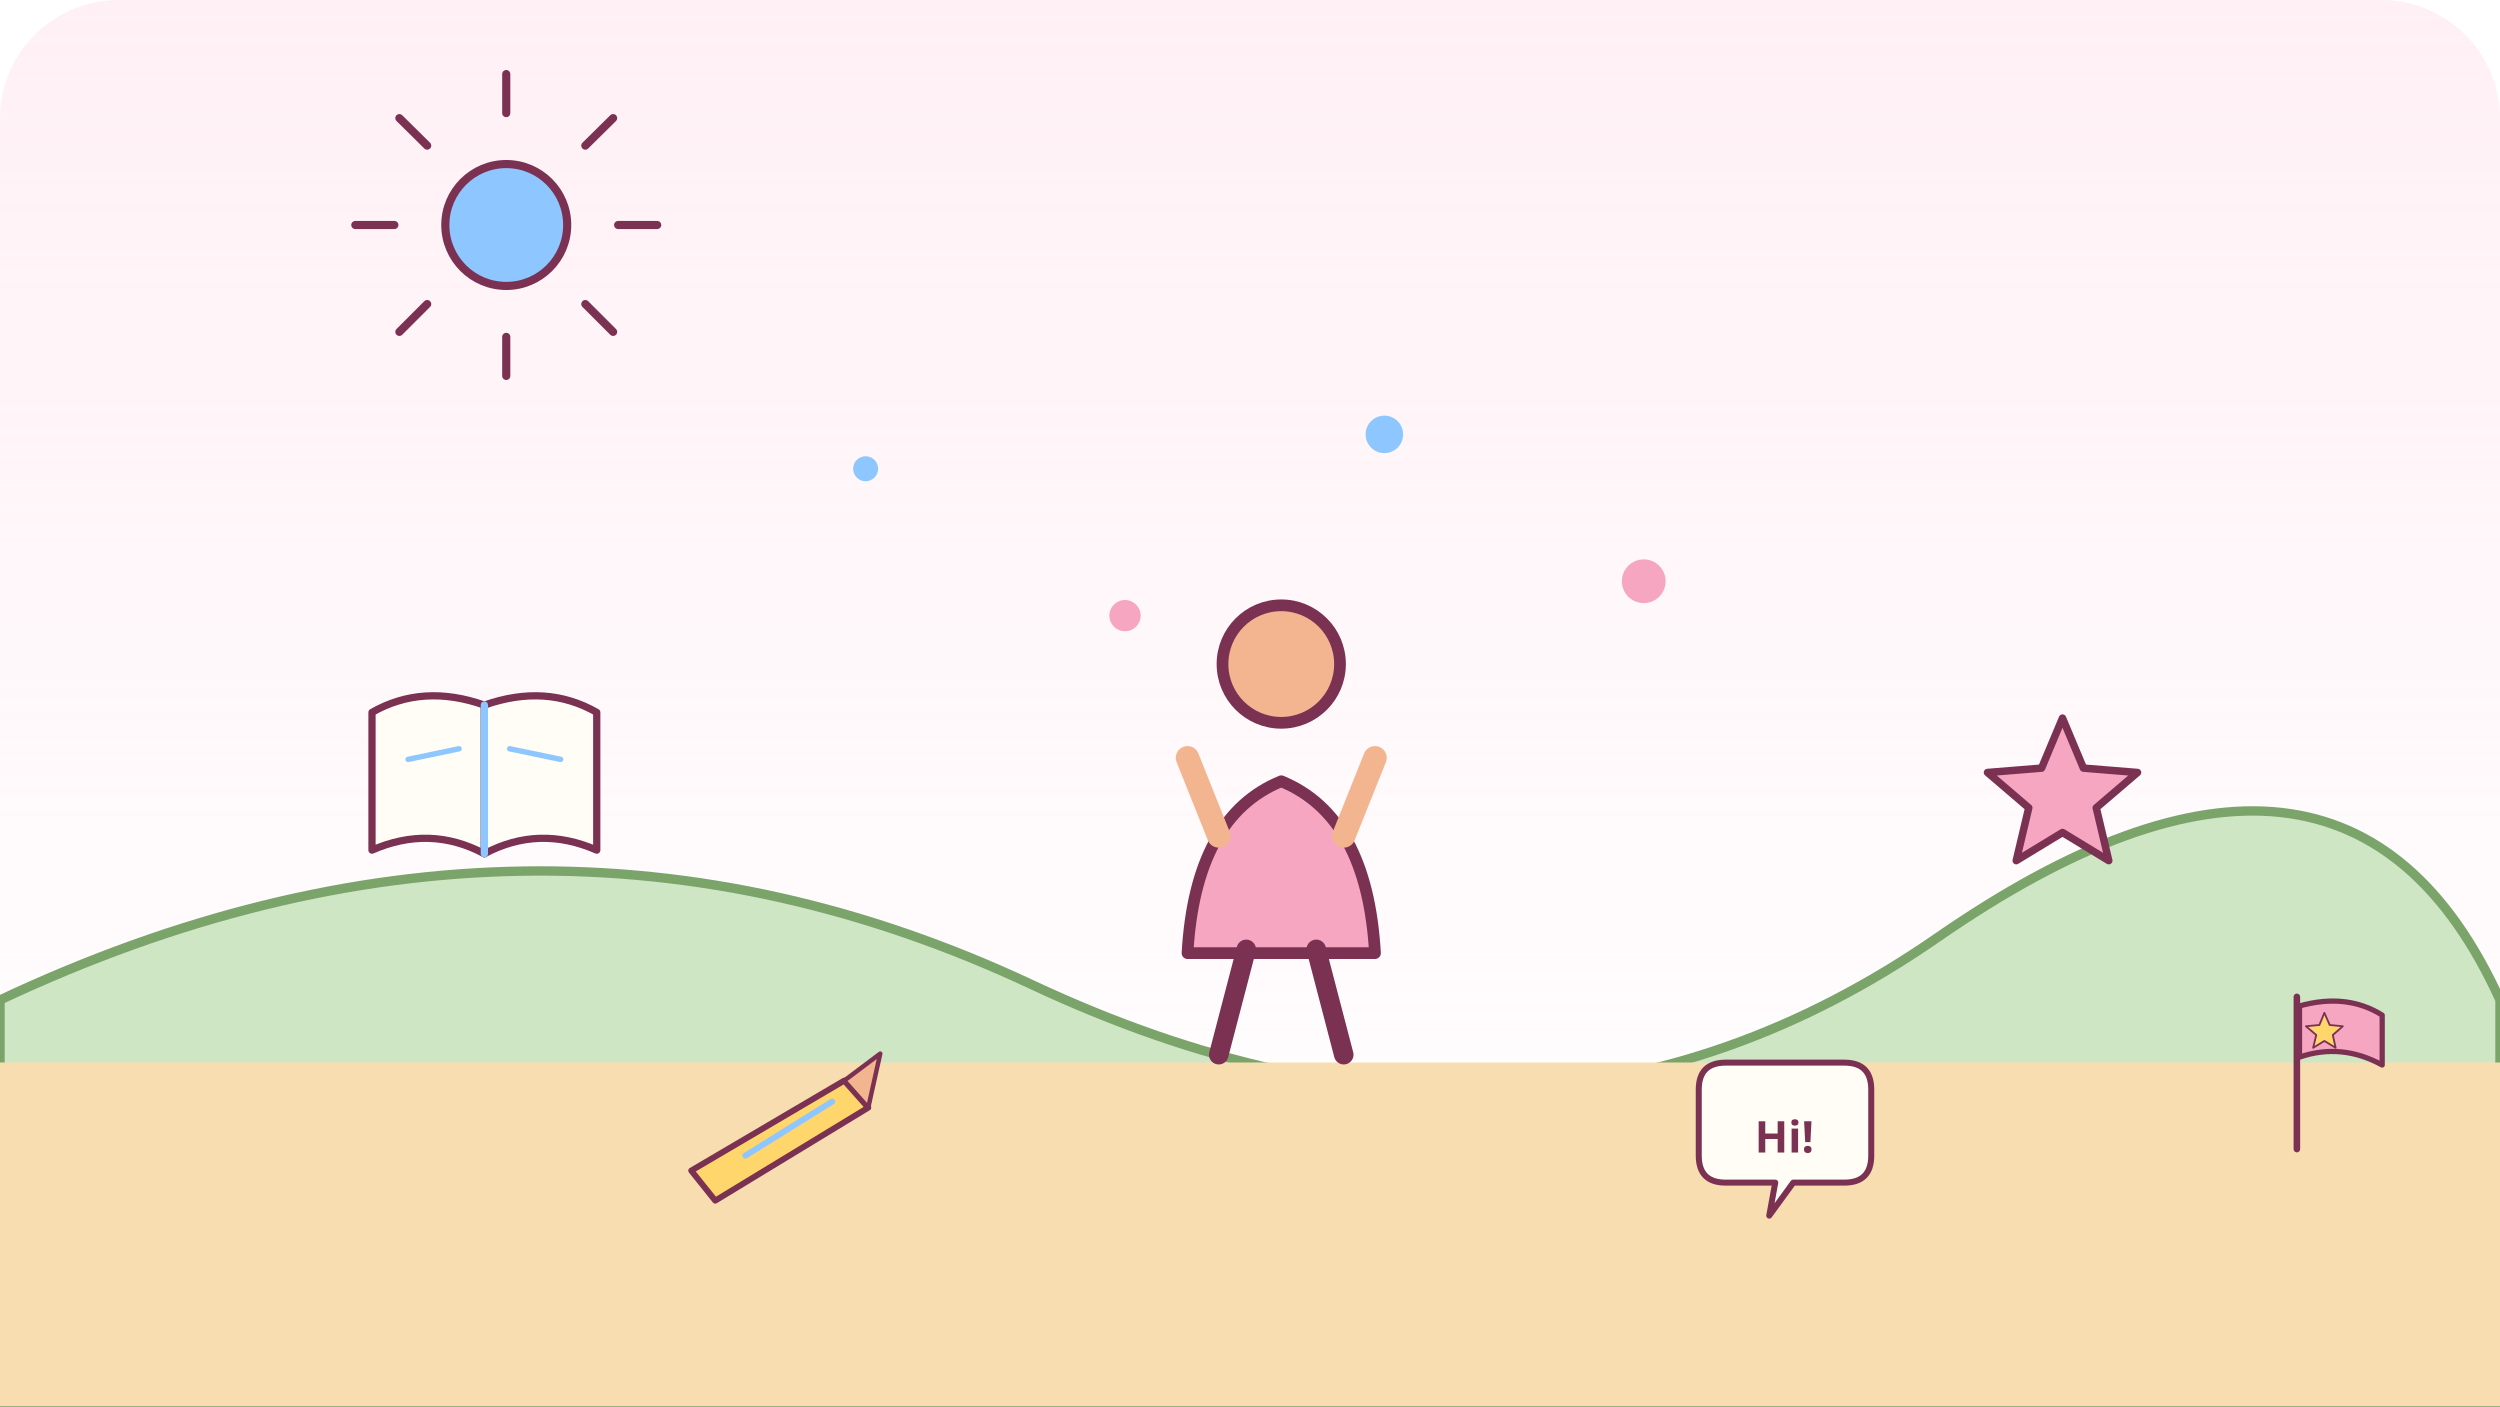
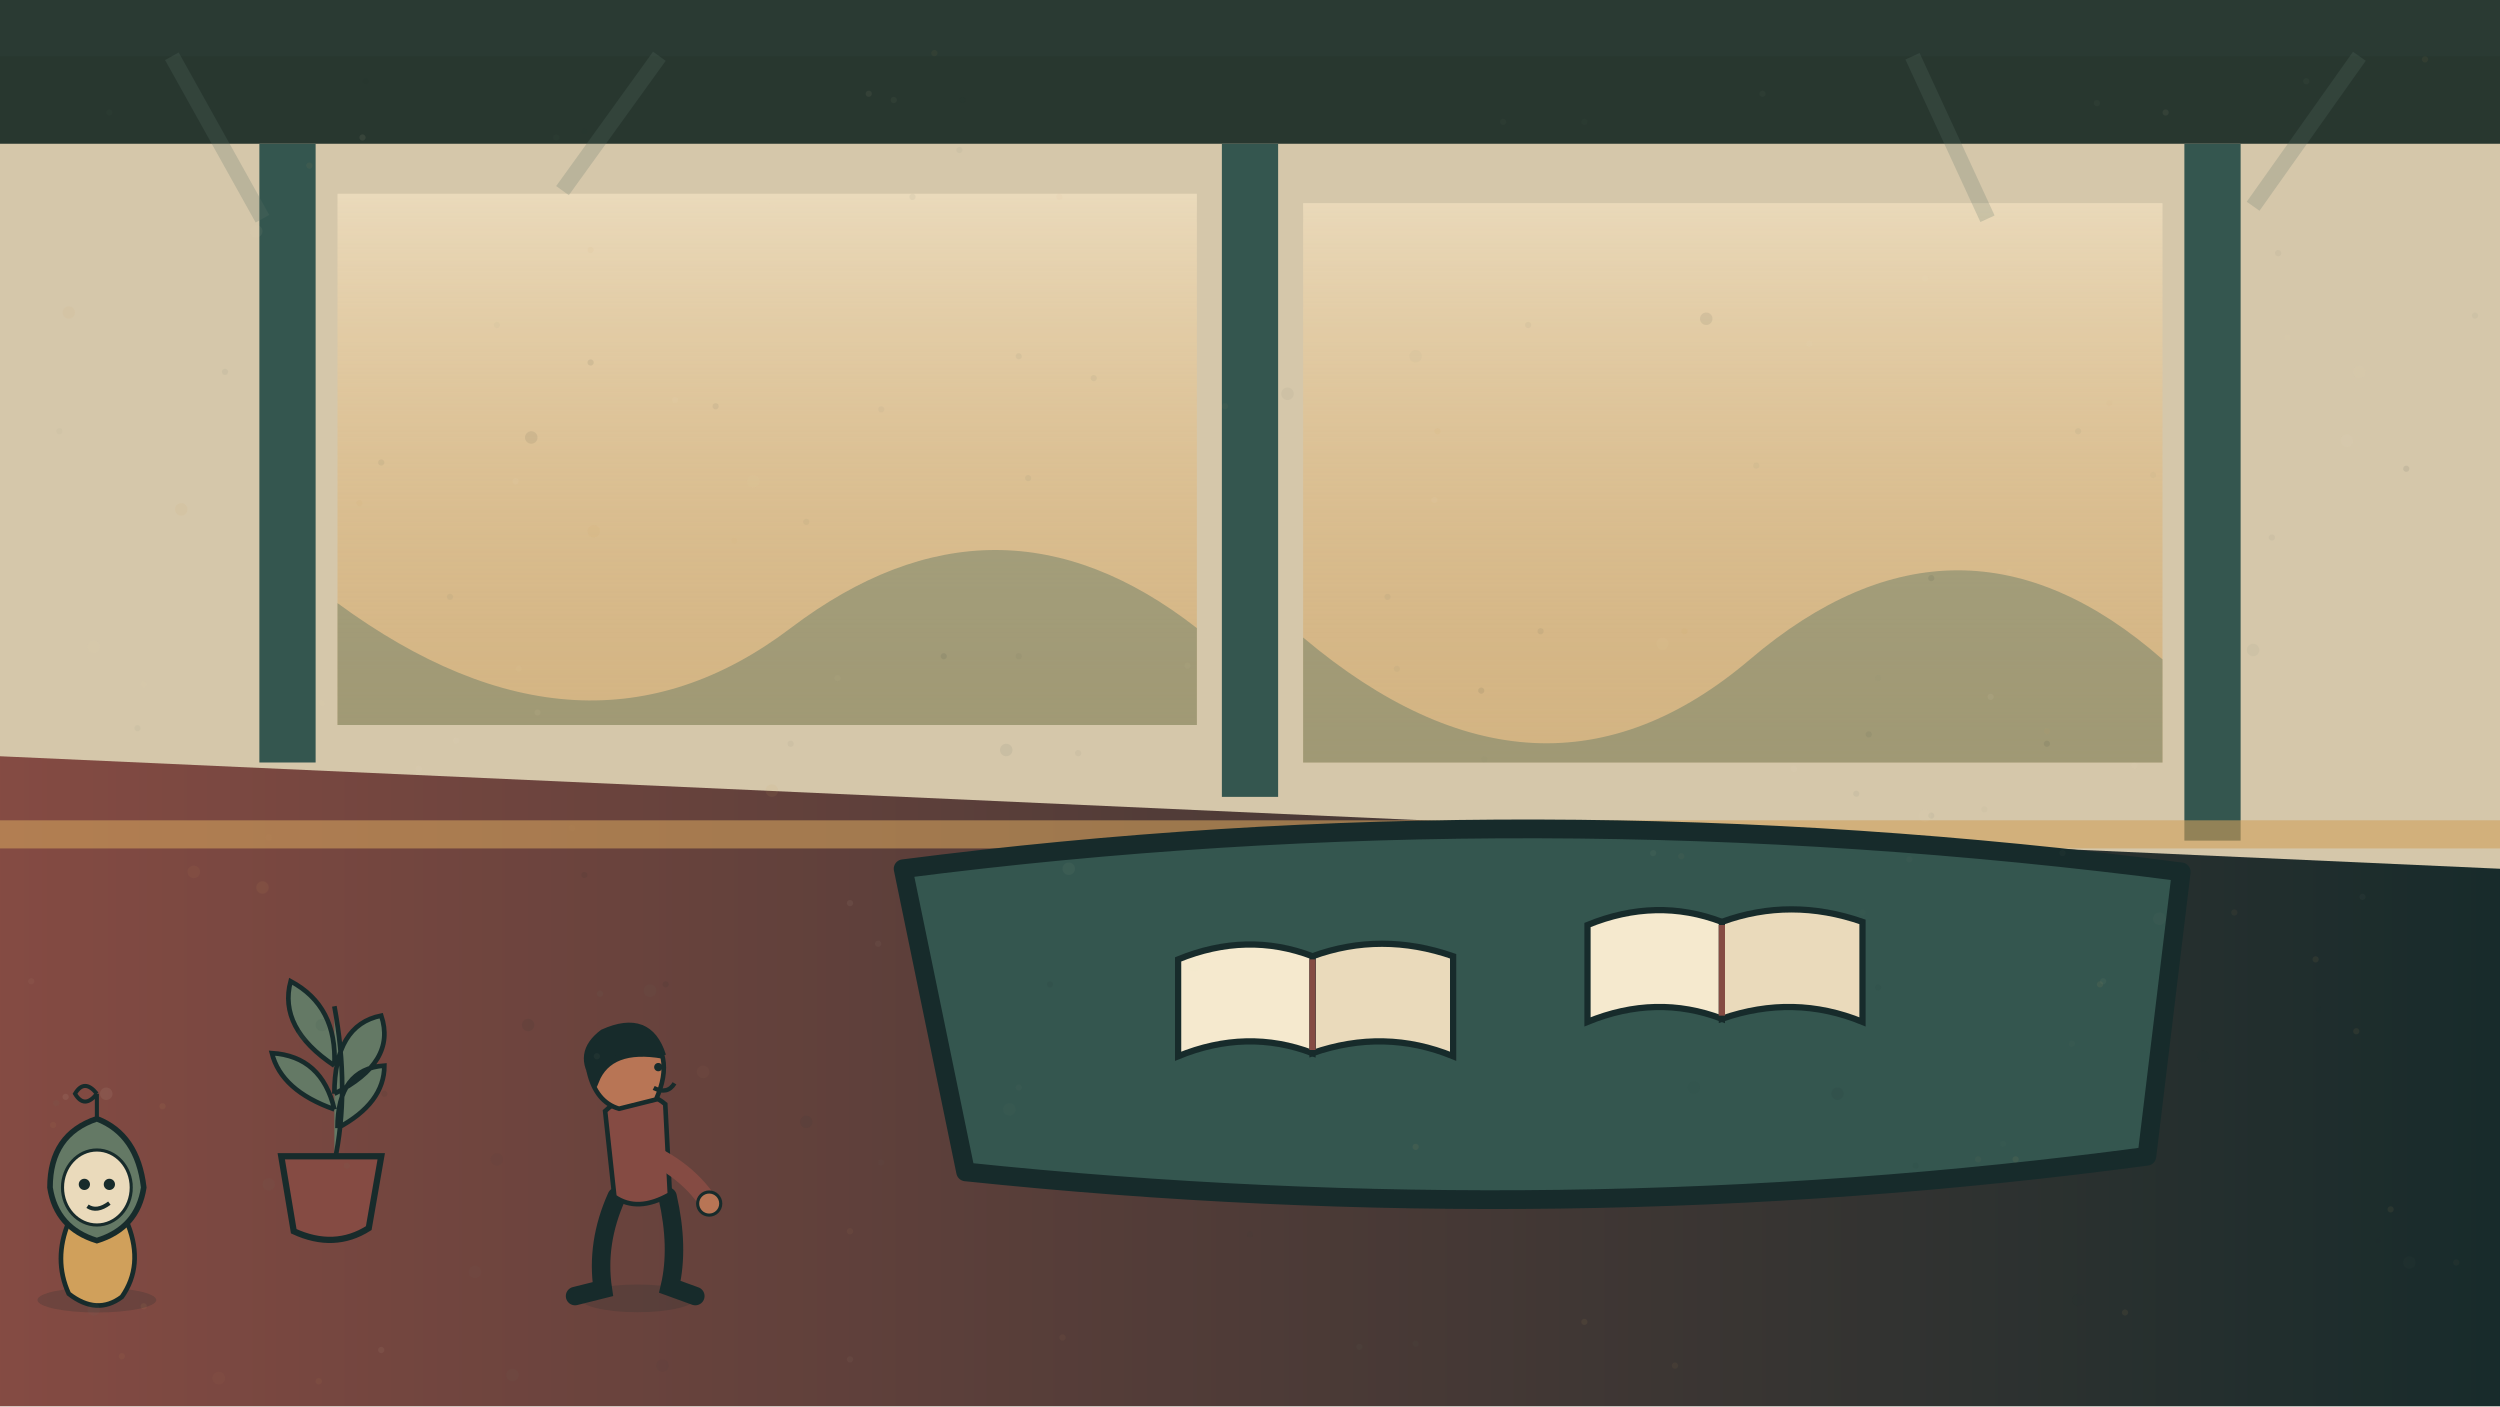
- <svg xmlns="http://www.w3.org/2000/svg" width="800" height="450" viewBox="0 0 800 450" role="img" aria-labelledby="title desc">
+ <svg xmlns="http://www.w3.org/2000/svg" width="800" height="450" viewBox="0 0 800 450">
  <defs>
    <linearGradient id="sky" x1="0" y1="0" x2="0" y2="1">
-       <stop offset="0" stop-color="#FFF0F5" />
-       <stop offset="1" stop-color="#FFFFFF" stop-opacity="0.72" />
+       <stop stop-color="#eadabb" />
+       <stop offset="1" stop-color="#d0a05b" stop-opacity=".5" />
    </linearGradient>
+     <linearGradient id="room">
+       <stop stop-color="#172b2b" />
+       <stop offset=".62" stop-color="#34564f" />
+       <stop offset="1" stop-color="#854b43" />
+     </linearGradient>
+     <linearGradient id="floor">
+       <stop stop-color="#172b2b" />
+       <stop offset="1" stop-color="#854b43" />
+     </linearGradient>
+     <radialGradient id="light" cx="75%" cy="26%" r="70%">
+       <stop stop-color="#fff4ce" stop-opacity=".7" />
+       <stop offset="1" stop-color="#eadabb" stop-opacity="0" />
+     </radialGradient>
+     <filter id="soft">
+       <feGaussianBlur stdDeviation="5" />
+     </filter>
  </defs>
-   <rect width="800" height="450" rx="38" fill="url(#sky)" />
-   <line x1="162.0" y1="36.2" x2="162.0" y2="23.7" stroke="#7A3152" stroke-width="2.6" stroke-linecap="round" />
-   <line x1="187.3" y1="46.6" x2="196.2" y2="37.8" stroke="#7A3152" stroke-width="2.6" stroke-linecap="round" />
-   <line x1="197.8" y1="72.0" x2="210.3" y2="72.0" stroke="#7A3152" stroke-width="2.6" stroke-linecap="round" />
-   <line x1="187.3" y1="97.3" x2="196.2" y2="106.2" stroke="#7A3152" stroke-width="2.6" stroke-linecap="round" />
-   <line x1="162.0" y1="107.8" x2="162.0" y2="120.3" stroke="#7A3152" stroke-width="2.6" stroke-linecap="round" />
-   <line x1="136.7" y1="97.3" x2="127.8" y2="106.2" stroke="#7A3152" stroke-width="2.6" stroke-linecap="round" />
-   <line x1="126.2" y1="72.0" x2="113.7" y2="72.0" stroke="#7A3152" stroke-width="2.6" stroke-linecap="round" />
-   <line x1="136.7" y1="46.6" x2="127.8" y2="37.8" stroke="#7A3152" stroke-width="2.6" stroke-linecap="round" />
-   <circle cx="162" cy="72" r="19.5" fill="#8EC6FF" stroke="#7A3152" stroke-width="2.6" />
-   <path d="M0 320 Q170 240 330 315 T620 300 T800 320 L800 450 L0 450 Z" fill="#CFE6C4" stroke="#7AA46A" stroke-width="3" stroke-linecap="round" stroke-linejoin="round" />
-   <rect x="0" y="340" width="800" height="110" rx="0" fill="#F8DDB0" stroke="none" stroke-width="0" />
-   <circle cx="410" cy="212.5" r="18.8" fill="#F2B58F" stroke="#7A3152" stroke-width="3.75" />
-   <path d="M380.0,305.0 Q382.5,261.25 410,250.0 Q437.5,261.25 440.0,305.0 Z" fill="#F6A6C1" stroke="#7A3152" stroke-width="3.75" stroke-linecap="round" stroke-linejoin="round" />
-   <line x1="390.0" y1="267.5" x2="380.0" y2="242.5" stroke="#F2B58F" stroke-width="7.5" stroke-linecap="round" />
-   <line x1="430.0" y1="267.5" x2="440.0" y2="242.5" stroke="#F2B58F" stroke-width="7.5" stroke-linecap="round" />
-   <line x1="398.8" y1="303.8" x2="390.0" y2="337.5" stroke="#7A3152" stroke-width="6.25" stroke-linecap="round" />
-   <line x1="421.2" y1="303.8" x2="430.0" y2="337.5" stroke="#7A3152" stroke-width="6.25" stroke-linecap="round" />
-   <path d="M155,225.64 Q135.28,218.68 119.04,227.96 L119.04,272.04 Q137.6,263.92 155,273.2 Z" fill="#FFFDF5" stroke="#7A3152" stroke-width="2.32" stroke-linecap="round" stroke-linejoin="round" />
-   <path d="M155,225.64 Q174.72,218.68 190.96,227.96 L190.96,272.04 Q172.4,263.92 155,273.2 Z" fill="#FFFDF5" stroke="#7A3152" stroke-width="2.32" stroke-linecap="round" stroke-linejoin="round" />
-   <line x1="155" y1="225.6" x2="155" y2="273.2" stroke="#8EC6FF" stroke-width="2.32" stroke-linecap="round" />
-   <line x1="130.6" y1="243.0" x2="146.9" y2="239.6" stroke="#8EC6FF" stroke-width="1.74" stroke-linecap="round" />
-   <line x1="163.1" y1="239.6" x2="179.4" y2="243.0" stroke="#8EC6FF" stroke-width="1.74" stroke-linecap="round" />
-   <polygon points="660.0,229.8 666.7,245.8 684.0,247.2 670.8,258.5 674.8,275.4 660.0,266.4 645.2,275.4 649.2,258.5 636.0,247.2 653.3,245.8" fill="#F6A6C1" stroke="#7A3152" stroke-width="2.4" stroke-linejoin="round" />
-   <polygon points="221.2,374.6 270.16,345.8 277.84,354.44 228.88,384.2" fill="#FFD66B" stroke="#7A3152" stroke-width="1.92" stroke-linejoin="round" />
-   <polygon points="270.16,345.8 281.68,337.16 277.84,354.44" fill="#F2B58F" stroke="#7A3152" stroke-width="1.44" stroke-linejoin="round" />
-   <line x1="238.5" y1="369.8" x2="266.3" y2="352.5" stroke="#8EC6FF" stroke-width="1.92" stroke-linecap="round" />
-   <path d="M543.6,348.68 Q543.6,340.04 552.24,340.04 L590.16,340.04 Q598.8,340.04 598.8,348.68 L598.8,369.8 Q598.8,378.44 590.16,378.44 L573.84,378.44 L566.16,389.0 L568.08,378.44 L552.24,378.44 Q543.6,378.44 543.6,369.8 Z" fill="#FFFDF5" stroke="#7A3152" stroke-width="1.92" stroke-linecap="round" stroke-linejoin="round" />
-   <text x="571.0" y="368.8" font-family="sans-serif" font-size="14" font-weight="700" text-anchor="middle" fill="#7A3152">Hi!</text>
-   <circle cx="277" cy="150" r="4" fill="#8EC6FF" stroke="none" stroke-width="0" />
-   <circle cx="360" cy="197" r="5" fill="#F6A6C1" stroke="none" stroke-width="0" />
-   <circle cx="443" cy="139" r="6" fill="#8EC6FF" stroke="none" stroke-width="0" />
-   <circle cx="526" cy="186" r="7" fill="#F6A6C1" stroke="none" stroke-width="0" />
-   <line x1="735" y1="319.0" x2="735" y2="367.7" stroke="#7A3152" stroke-width="2.1" stroke-linecap="round" />
-   <path d="M735.84,321.9 Q750.96,317.7 762.3,324.84 L762.3,340.8 Q749.28,333.66 735.84,338.28 Z" fill="#F6A6C1" stroke="#7A3152" stroke-width="1.68" stroke-linecap="round" stroke-linejoin="round" />
-   <polygon points="743.8,324.1 745.5,328.0 749.7,328.4 746.5,331.2 747.4,335.3 743.8,333.1 740.2,335.3 741.2,331.2 737.9,328.4 742.2,328.0" fill="#FFD66B" stroke="#7A3152" stroke-width="0.588" stroke-linejoin="round" />
+   <g transform="translate(800 0) scale(-1 1)">
+     <rect width="800" height="450" fill="#d5c7aa" />
+     <path d="M0 278L800 242V450H0Z" fill="url(#floor)" />
+     <path d="M0 0H800V46H0Z" fill="#28372f" />
+     <path d="M92 46V269M400 46V255M708 46V244" stroke="#34564f" stroke-width="18" />
+     <path d="M108 65H383V244H108ZM417 62H692V232H417Z" fill="url(#sky)" />
+     <path d="M108 211q65-57 132 0t143-7v40H108ZM417 201q64-50 130 0t145-8v39H417Z" fill="#647965" opacity=".46" />
+     <path d="M0 267H800" stroke="#d0a05b" stroke-width="9" opacity=".6" />
+     <path d="M102 279Q309 252 511 278L491 375Q300 395 113 370Z" fill="#34564f" stroke="#172b2b" stroke-width="6" stroke-linejoin="round" opacity="1" />
+     <path d="M204 295Q227 287 249 295V326Q226 318 204 327Z" fill="#eadabb" stroke="#172b2b" stroke-width="2" />
+     <path d="M249 295Q270 287 292 296V327Q270 318 249 326Z" fill="#f5e9ce" stroke="#172b2b" stroke-width="2" />
+     <path d="M249 296V325" stroke="#854b43" stroke-width="2" />
+     <path d="M335 306Q358 298 380 306V337Q357 329 335 338Z" fill="#eadabb" stroke="#172b2b" stroke-width="2" />
+     <path d="M380 306Q401 298 423 307V338Q401 329 380 337Z" fill="#f5e9ce" stroke="#172b2b" stroke-width="2" />
+     <path d="M380 307V336" stroke="#854b43" stroke-width="2" />
+     <ellipse cx="596" cy="415.48" rx="18.5" ry="4.44" fill="#172b2b" opacity="0.18" stroke="none" stroke-width="1" />
+     <path d="M586.38 382.92Q582.68 399.2 585.64 411.78L577.5 414.74M602.66 382.92Q609.32 397.72 607.1 412.52L615.98 414.74" fill="none" stroke="#172b2b" stroke-width="5.92" stroke-linecap="round" />
+     <path d="M587.12 353.32Q596 345.92 606.36 355.54L603.4 382.92Q596 388.1 585.64 382.18Z" fill="#854b43" stroke="#172b2b" stroke-width="1.48" />
+     <path d="M598.22 366.64Q581.2 372.56 573.06 385.14" fill="none" stroke="#854b43" stroke-width="5.92" stroke-linecap="round" />
+     <circle cx="573.06" cy="385.14" r="3.7" fill="#b87555" stroke="#172b2b" />
+     <path d="M590.08 351.84Q583.42 337.04 594.52 328.9Q609.32 327.42 611.54 342.96Q609.32 352.58 601.92 354.8Z" fill="#b87555" stroke="#172b2b" stroke-width="1.48" />
+     <path d="M587.86 337.78Q592.3 323.72 607.1 330.38Q615.98 337.04 609.32 345.92Q604.88 334.82 587.86 337.78" fill="#172b2b" stroke="#172b2b" stroke-width="2" />
+     <circle cx="589.34" cy="341.48" r="1.332" fill="#172b2b" />
+     <path d="M590.82 348.14Q586.38 350.36 584.16 346.66" fill="none" stroke="#172b2b" stroke-width="1.4" />
+     <path d="M693 372Q688 349 693 322M693 350Q673 340 678 325Q693 328 693 350M693 341Q711 329 707 314Q692 322 693 341M692 361Q677 353 677 341Q692 342 692 361M693 355Q710 349 713 337Q697 338 693 355" fill="#647965" stroke="#172b2b" stroke-width="1.5" />
+     <path d="M678 370H710L706 394Q693 400 682 393Z" fill="#854b43" stroke="#172b2b" stroke-width="2" />
+     <ellipse cx="769" cy="416" rx="19" ry="4" fill="#172b2b" opacity=".2" />
+     <path d="M759 392Q754 405 761 415Q769 421 778 414Q783 403 778 391Z" fill="#d0a05b" stroke="#172b2b" stroke-width="1.5" />
+     <path d="M754 380Q756 363 769 358Q784 363 784 380Q782 393 769 397Q756 393 754 380Z" fill="#647965" stroke="#172b2b" stroke-width="1.8" />
+     <ellipse cx="769" cy="380" rx="11" ry="12" fill="#eadabb" stroke="#172b2b" />
+     <circle cx="773" cy="379" r="1.8" fill="#172b2b" />
+     <circle cx="765" cy="379" r="1.8" fill="#172b2b" />
+     <path d="M772 386Q769 388 765 385M769 358V350M769 350Q773 345 776 350Q773 355 769 350" fill="none" stroke="#172b2b" stroke-width="1.3" />
+     <circle cx="770" cy="419" r="2" fill="#647965" opacity=".08" />
+     <circle cx="8" cy="101" r="1" fill="#647965" opacity=".06" />
+     <circle cx="588" cy="437" r="2" fill="#172b2b" opacity=".04" />
+     <circle cx="311" cy="104" r="1" fill="#172b2b" opacity=".04" />
+     <circle cx="187" cy="373" r="1" fill="#172b2b" opacity=".06" />
+     <circle cx="683" cy="26" r="1" fill="#172b2b" opacity=".08" />
+     <circle cx="145" cy="238" r="1" fill="#172b2b" opacity=".08" />
+     <circle cx="613" cy="280" r="1" fill="#172b2b" opacity=".08" />
+     <circle cx="641" cy="104" r="1" fill="#647965" opacity=".04" />
+     <circle cx="450" cy="121" r="1" fill="#647965" opacity=".08" />
+     <circle cx="766" cy="350" r="2" fill="#eadabb" opacity=".08" />
+     <circle cx="783" cy="360" r="1" fill="#d0a05b" opacity=".06" />
+     <circle cx="635" cy="154" r="1" fill="#eadabb" opacity=".08" />
+     <circle cx="684" cy="44" r="1" fill="#eadabb" opacity=".08" />
+     <circle cx="356" cy="191" r="1" fill="#647965" opacity=".08" />
+     <circle cx="622" cy="44" r="1" fill="#647965" opacity=".04" />
+     <circle cx="477" cy="355" r="2" fill="#647965" opacity=".06" />
+     <circle cx="575" cy="343" r="2" fill="#d0a05b" opacity=".04" />
+     <circle cx="45" cy="119" r="2" fill="#eadabb" opacity=".04" />
+     <circle cx="460" cy="428" r="1" fill="#d0a05b" opacity=".06" />
+     <circle cx="571" cy="130" r="1" fill="#172b2b" opacity=".06" />
+     <circle cx="85" cy="292" r="1" fill="#d0a05b" opacity=".06" />
+     <circle cx="73" cy="172" r="1" fill="#172b2b" opacity=".04" />
+     <circle cx="584" cy="128" r="1" fill="#eadabb" opacity=".08" />
+     <circle cx="528" cy="394" r="1" fill="#d0a05b" opacity=".06" />
+     <circle cx="221" cy="110" r="1" fill="#eadabb" opacity=".08" />
+     <circle cx="547" cy="238" r="1" fill="#172b2b" opacity=".04" />
+     <circle cx="630" cy="140" r="2" fill="#172b2b" opacity=".08" />
+     <circle cx="528" cy="289" r="1" fill="#eadabb" opacity=".06" />
+     <circle cx="685" cy="161" r="1" fill="#d0a05b" opacity=".08" />
+     <circle cx="135" cy="416" r="2" fill="#172b2b" opacity=".06" />
+     <circle cx="714" cy="268" r="1" fill="#d0a05b" opacity=".04" />
+     <circle cx="206" cy="254" r="1" fill="#647965" opacity=".08" />
+     <circle cx="779" cy="351" r="1" fill="#eadabb" opacity=".08" />
+     <circle cx="730" cy="441" r="2" fill="#d0a05b" opacity=".04" />
+     <circle cx="542" cy="359" r="2" fill="#172b2b" opacity=".06" />
+     <circle cx="703" cy="331" r="2" fill="#647965" opacity=".08" />
+     <circle cx="189" cy="275" r="1" fill="#647965" opacity=".08" />
+     <circle cx="420" cy="213" r="1" fill="#eadabb" opacity=".04" />
+     <circle cx="654" cy="237" r="1" fill="#eadabb" opacity=".08" />
+     <circle cx="254" cy="102" r="2" fill="#172b2b" opacity=".08" />
+     <circle cx="49" cy="141" r="2" fill="#eadabb" opacity=".08" />
+     <circle cx="754" cy="219" r="1" fill="#eadabb" opacity=".04" />
+     <circle cx="62" cy="26" r="1" fill="#647965" opacity=".08" />
+     <circle cx="182" cy="185" r="1" fill="#172b2b" opacity=".08" />
+     <circle cx="184" cy="89" r="1" fill="#eadabb" opacity=".08" />
+     <circle cx="365" cy="431" r="1" fill="#647965" opacity=".06" />
+     <circle cx="71" cy="81" r="1" fill="#172b2b" opacity=".04" />
+     <circle cx="471" cy="153" r="1" fill="#647965" opacity=".08" />
+     <circle cx="261" cy="202" r="1" fill="#d0a05b" opacity=".08" />
+     <circle cx="754" cy="418" r="1" fill="#d0a05b" opacity=".08" />
+     <circle cx="14" cy="404" r="1" fill="#d0a05b" opacity=".04" />
+     <circle cx="634" cy="214" r="1" fill="#eadabb" opacity=".04" />
+     <circle cx="79" cy="208" r="2" fill="#647965" opacity=".06" />
+     <circle cx="714" cy="379" r="2" fill="#647965" opacity=".06" />
+     <circle cx="631" cy="328" r="2" fill="#172b2b" opacity=".08" />
+     <circle cx="698" cy="442" r="1" fill="#d0a05b" opacity=".06" />
+     <circle cx="182" cy="261" r="1" fill="#647965" opacity=".08" />
+     <circle cx="68" cy="108" r="1" fill="#eadabb" opacity=".04" />
+     <circle cx="140" cy="273" r="1" fill="#647965" opacity=".06" />
+     <circle cx="781" cy="138" r="1" fill="#647965" opacity=".04" />
+     <circle cx="542" cy="167" r="1" fill="#172b2b" opacity=".04" />
+     <circle cx="129" cy="33" r="1" fill="#647965" opacity=".08" />
+     <circle cx="678" cy="432" r="1" fill="#eadabb" opacity=".06" />
+     <circle cx="765" cy="36" r="1" fill="#647965" opacity=".04" />
+     <circle cx="155" cy="371" r="1" fill="#d0a05b" opacity=".08" />
+     <circle cx="474" cy="210" r="1" fill="#172b2b" opacity=".04" />
+     <circle cx="728" cy="119" r="1" fill="#647965" opacity=".08" />
+     <circle cx="293" cy="423" r="1" fill="#d0a05b" opacity=".08" />
+     <circle cx="501" cy="17" r="1" fill="#d0a05b" opacity=".06" />
+     <circle cx="677" cy="350" r="1" fill="#172b2b" opacity=".08" />
+     <circle cx="163" cy="223" r="1" fill="#eadabb" opacity=".08" />
+     <circle cx="474" cy="114" r="1" fill="#647965" opacity=".08" />
+     <circle cx="782" cy="353" r="1" fill="#647965" opacity=".06" />
+     <circle cx="127" cy="314" r="1" fill="#eadabb" opacity=".04" />
+     <circle cx="226" cy="246" r="1" fill="#eadabb" opacity=".08" />
+     <circle cx="464" cy="315" r="1" fill="#172b2b" opacity=".08" />
+     <circle cx="39" cy="397" r="1" fill="#172b2b" opacity=".08" />
+     <circle cx="347" cy="114" r="2" fill="#647965" opacity=".04" />
+     <circle cx="790" cy="314" r="1" fill="#eadabb" opacity=".04" />
+     <circle cx="258" cy="348" r="2" fill="#172b2b" opacity=".04" />
+     <circle cx="264" cy="437" r="1" fill="#d0a05b" opacity=".06" />
+     <circle cx="697" cy="225" r="1" fill="#eadabb" opacity=".04" />
+     <circle cx="120" cy="420" r="1" fill="#d0a05b" opacity=".08" />
+     <circle cx="636" cy="440" r="2" fill="#647965" opacity=".06" />
+     <circle cx="117" cy="245" r="1" fill="#eadabb" opacity=".06" />
+     <circle cx="648" cy="407" r="2" fill="#647965" opacity=".04" />
+     <circle cx="145" cy="234" r="1" fill="#d0a05b" opacity=".06" />
+     <circle cx="418" cy="309" r="2" fill="#eadabb" opacity=".04" />
+     <circle cx="592" cy="317" r="2" fill="#647965" opacity=".06" />
+     <circle cx="128" cy="315" r="1" fill="#d0a05b" opacity=".08" />
+     <circle cx="617" cy="265" r="1" fill="#d0a05b" opacity=".04" />
+     <circle cx="756" cy="233" r="1" fill="#647965" opacity=".06" />
+     <circle cx="319" cy="39" r="1" fill="#647965" opacity=".06" />
+     <circle cx="388" cy="126" r="2" fill="#172b2b" opacity=".04" />
+     <circle cx="408" cy="130" r="1" fill="#d0a05b" opacity=".04" />
+     <circle cx="202" cy="235" r="1" fill="#172b2b" opacity=".06" />
+     <circle cx="58" cy="323" r="1" fill="#172b2b" opacity=".06" />
+     <circle cx="199" cy="217" r="1" fill="#647965" opacity=".04" />
+     <circle cx="474" cy="348" r="1" fill="#647965" opacity=".08" />
+     <circle cx="508" cy="63" r="1" fill="#647965" opacity=".08" />
+     <circle cx="498" cy="210" r="1" fill="#172b2b" opacity=".08" />
+     <circle cx="236" cy="30" r="1" fill="#647965" opacity=".08" />
+     <circle cx="199" cy="316" r="1" fill="#172b2b" opacity=".06" />
+     <circle cx="325" cy="243" r="1" fill="#647965" opacity=".04" />
+     <circle cx="528" cy="435" r="1" fill="#eadabb" opacity=".04" />
+     <circle cx="135" cy="138" r="1" fill="#647965" opacity=".08" />
+     <circle cx="518" cy="131" r="1" fill="#647965" opacity=".06" />
+     <circle cx="493" cy="48" r="1" fill="#647965" opacity=".06" />
+     <circle cx="518" cy="372" r="1" fill="#647965" opacity=".04" />
+     <circle cx="238" cy="149" r="1" fill="#647965" opacity=".06" />
+     <circle cx="716" cy="284" r="2" fill="#d0a05b" opacity=".08" />
+     <circle cx="137" cy="334" r="1" fill="#647965" opacity=".06" />
+     <circle cx="553" cy="66" r="1" fill="#eadabb" opacity=".08" />
+     <circle cx="559" cy="154" r="2" fill="#eadabb" opacity=".04" />
+     <circle cx="262" cy="274" r="1" fill="#d0a05b" opacity=".04" />
+     <circle cx="532" cy="217" r="1" fill="#eadabb" opacity=".04" />
+     <circle cx="689" cy="373" r="1" fill="#647965" opacity=".06" />
+     <circle cx="59" cy="307" r="1" fill="#d0a05b" opacity=".08" />
+     <circle cx="111" cy="152" r="1" fill="#647965" opacity=".04" />
+     <circle cx="159" cy="366" r="1" fill="#647965" opacity=".04" />
+     <circle cx="455" cy="241" r="1" fill="#172b2b" opacity=".04" />
+     <circle cx="718" cy="74" r="2" fill="#eadabb" opacity=".06" />
+     <circle cx="307" cy="202" r="1" fill="#172b2b" opacity=".06" />
+     <circle cx="587" cy="315" r="1" fill="#172b2b" opacity=".08" />
+     <circle cx="44" cy="287" r="1" fill="#647965" opacity=".08" />
+     <circle cx="742" cy="163" r="2" fill="#d0a05b" opacity=".08" />
+     <circle cx="341" cy="160" r="1" fill="#eadabb" opacity=".08" />
+     <circle cx="157" cy="183" r="1" fill="#eadabb" opacity=".04" />
+     <circle cx="565" cy="173" r="1" fill="#d0a05b" opacity=".04" />
+     <circle cx="109" cy="294" r="2" fill="#647965" opacity=".08" />
+     <circle cx="514" cy="32" r="1" fill="#eadabb" opacity=".04" />
+     <circle cx="347" cy="367" r="1" fill="#d0a05b" opacity=".08" />
+     <circle cx="326" cy="221" r="1" fill="#172b2b" opacity=".08" />
+     <circle cx="522" cy="30" r="1" fill="#eadabb" opacity=".06" />
+     <circle cx="35" cy="387" r="1" fill="#d0a05b" opacity=".08" />
+     <circle cx="608" cy="318" r="1" fill="#647965" opacity=".08" />
+     <circle cx="770" cy="207" r="2" fill="#eadabb" opacity=".04" />
+     <circle cx="611" cy="80" r="1" fill="#d0a05b" opacity=".06" />
+     <circle cx="271" cy="273" r="1" fill="#eadabb" opacity=".04" />
+     <circle cx="293" cy="39" r="1" fill="#647965" opacity=".04" />
+     <circle cx="613" cy="42" r="1" fill="#172b2b" opacity=".04" />
+     <circle cx="107" cy="36" r="1" fill="#eadabb" opacity=".06" />
+     <circle cx="347" cy="430" r="1" fill="#647965" opacity=".04" />
+     <circle cx="30" cy="150" r="1" fill="#172b2b" opacity=".08" />
+     <circle cx="553" cy="253" r="2" fill="#d0a05b" opacity=".08" />
+     <circle cx="778" cy="100" r="2" fill="#d0a05b" opacity=".06" />
+     <circle cx="641" cy="371" r="2" fill="#172b2b" opacity=".04" />
+     <circle cx="184" cy="261" r="2" fill="#eadabb" opacity=".06" />
+     <circle cx="400" cy="395" r="1" fill="#172b2b" opacity=".04" />
+     <circle cx="29" cy="404" r="2" fill="#647965" opacity=".04" />
+     <circle cx="212" cy="350" r="2" fill="#172b2b" opacity=".08" />
+     <circle cx="697" cy="328" r="2" fill="#172b2b" opacity=".06" />
+     <circle cx="167" cy="371" r="1" fill="#d0a05b" opacity=".04" />
+     <circle cx="519" cy="302" r="1" fill="#eadabb" opacity=".04" />
+     <circle cx="353" cy="214" r="1" fill="#647965" opacity=".06" />
+     <circle cx="666" cy="246" r="1" fill="#eadabb" opacity=".08" />
+     <circle cx="492" cy="32" r="1" fill="#172b2b" opacity=".06" />
+     <circle cx="340" cy="138" r="1" fill="#d0a05b" opacity=".08" />
+     <circle cx="458" cy="278" r="2" fill="#eadabb" opacity=".04" />
+     <circle cx="125" cy="129" r="1" fill="#d0a05b" opacity=".04" />
+     <circle cx="738" cy="279" r="2" fill="#d0a05b" opacity=".06" />
+     <circle cx="461" cy="63" r="1" fill="#d0a05b" opacity=".04" />
+     <circle cx="95" cy="338" r="2" fill="#172b2b" opacity=".06" />
+     <circle cx="761" cy="434" r="1" fill="#d0a05b" opacity=".06" />
+     <circle cx="757" cy="380" r="1" fill="#647965" opacity=".06" />
+     <circle cx="165" cy="259" r="1" fill="#647965" opacity=".04" />
+     <circle cx="609" cy="338" r="1" fill="#eadabb" opacity=".04" />
+     <circle cx="478" cy="240" r="2" fill="#172b2b" opacity=".06" />
+     <circle cx="611" cy="116" r="1" fill="#172b2b" opacity=".08" />
+     <circle cx="204" cy="292" r="1" fill="#647965" opacity=".04" />
+     <circle cx="610" cy="170" r="2" fill="#d0a05b" opacity=".08" />
+     <circle cx="46" cy="330" r="1" fill="#d0a05b" opacity=".08" />
+     <circle cx="701" cy="53" r="1" fill="#d0a05b" opacity=".06" />
+     <circle cx="748" cy="354" r="1" fill="#d0a05b" opacity=".08" />
+     <circle cx="678" cy="148" r="1" fill="#172b2b" opacity=".06" />
+     <circle cx="268" cy="206" r="2" fill="#eadabb" opacity=".04" />
+     <circle cx="656" cy="191" r="1" fill="#647965" opacity=".08" />
+     <circle cx="24" cy="19" r="1" fill="#d0a05b" opacity=".06" />
+     <circle cx="628" cy="228" r="1" fill="#eadabb" opacity=".06" />
+   </g>
+   <g id="catalog-composition-frame">
+     <g aria-hidden="true" transform="translate(800 0) scale(-1 1)">
+       <path d="M0 0h800v18H0Z" fill="#344b47" opacity=".16" />
+       <path d="M45 18l34 48M188 18l-24 52M589 18l31 43M745 18l-29 52" stroke="#597066" stroke-width="5" opacity=".22" />
+     </g>
+   </g>
</svg>
